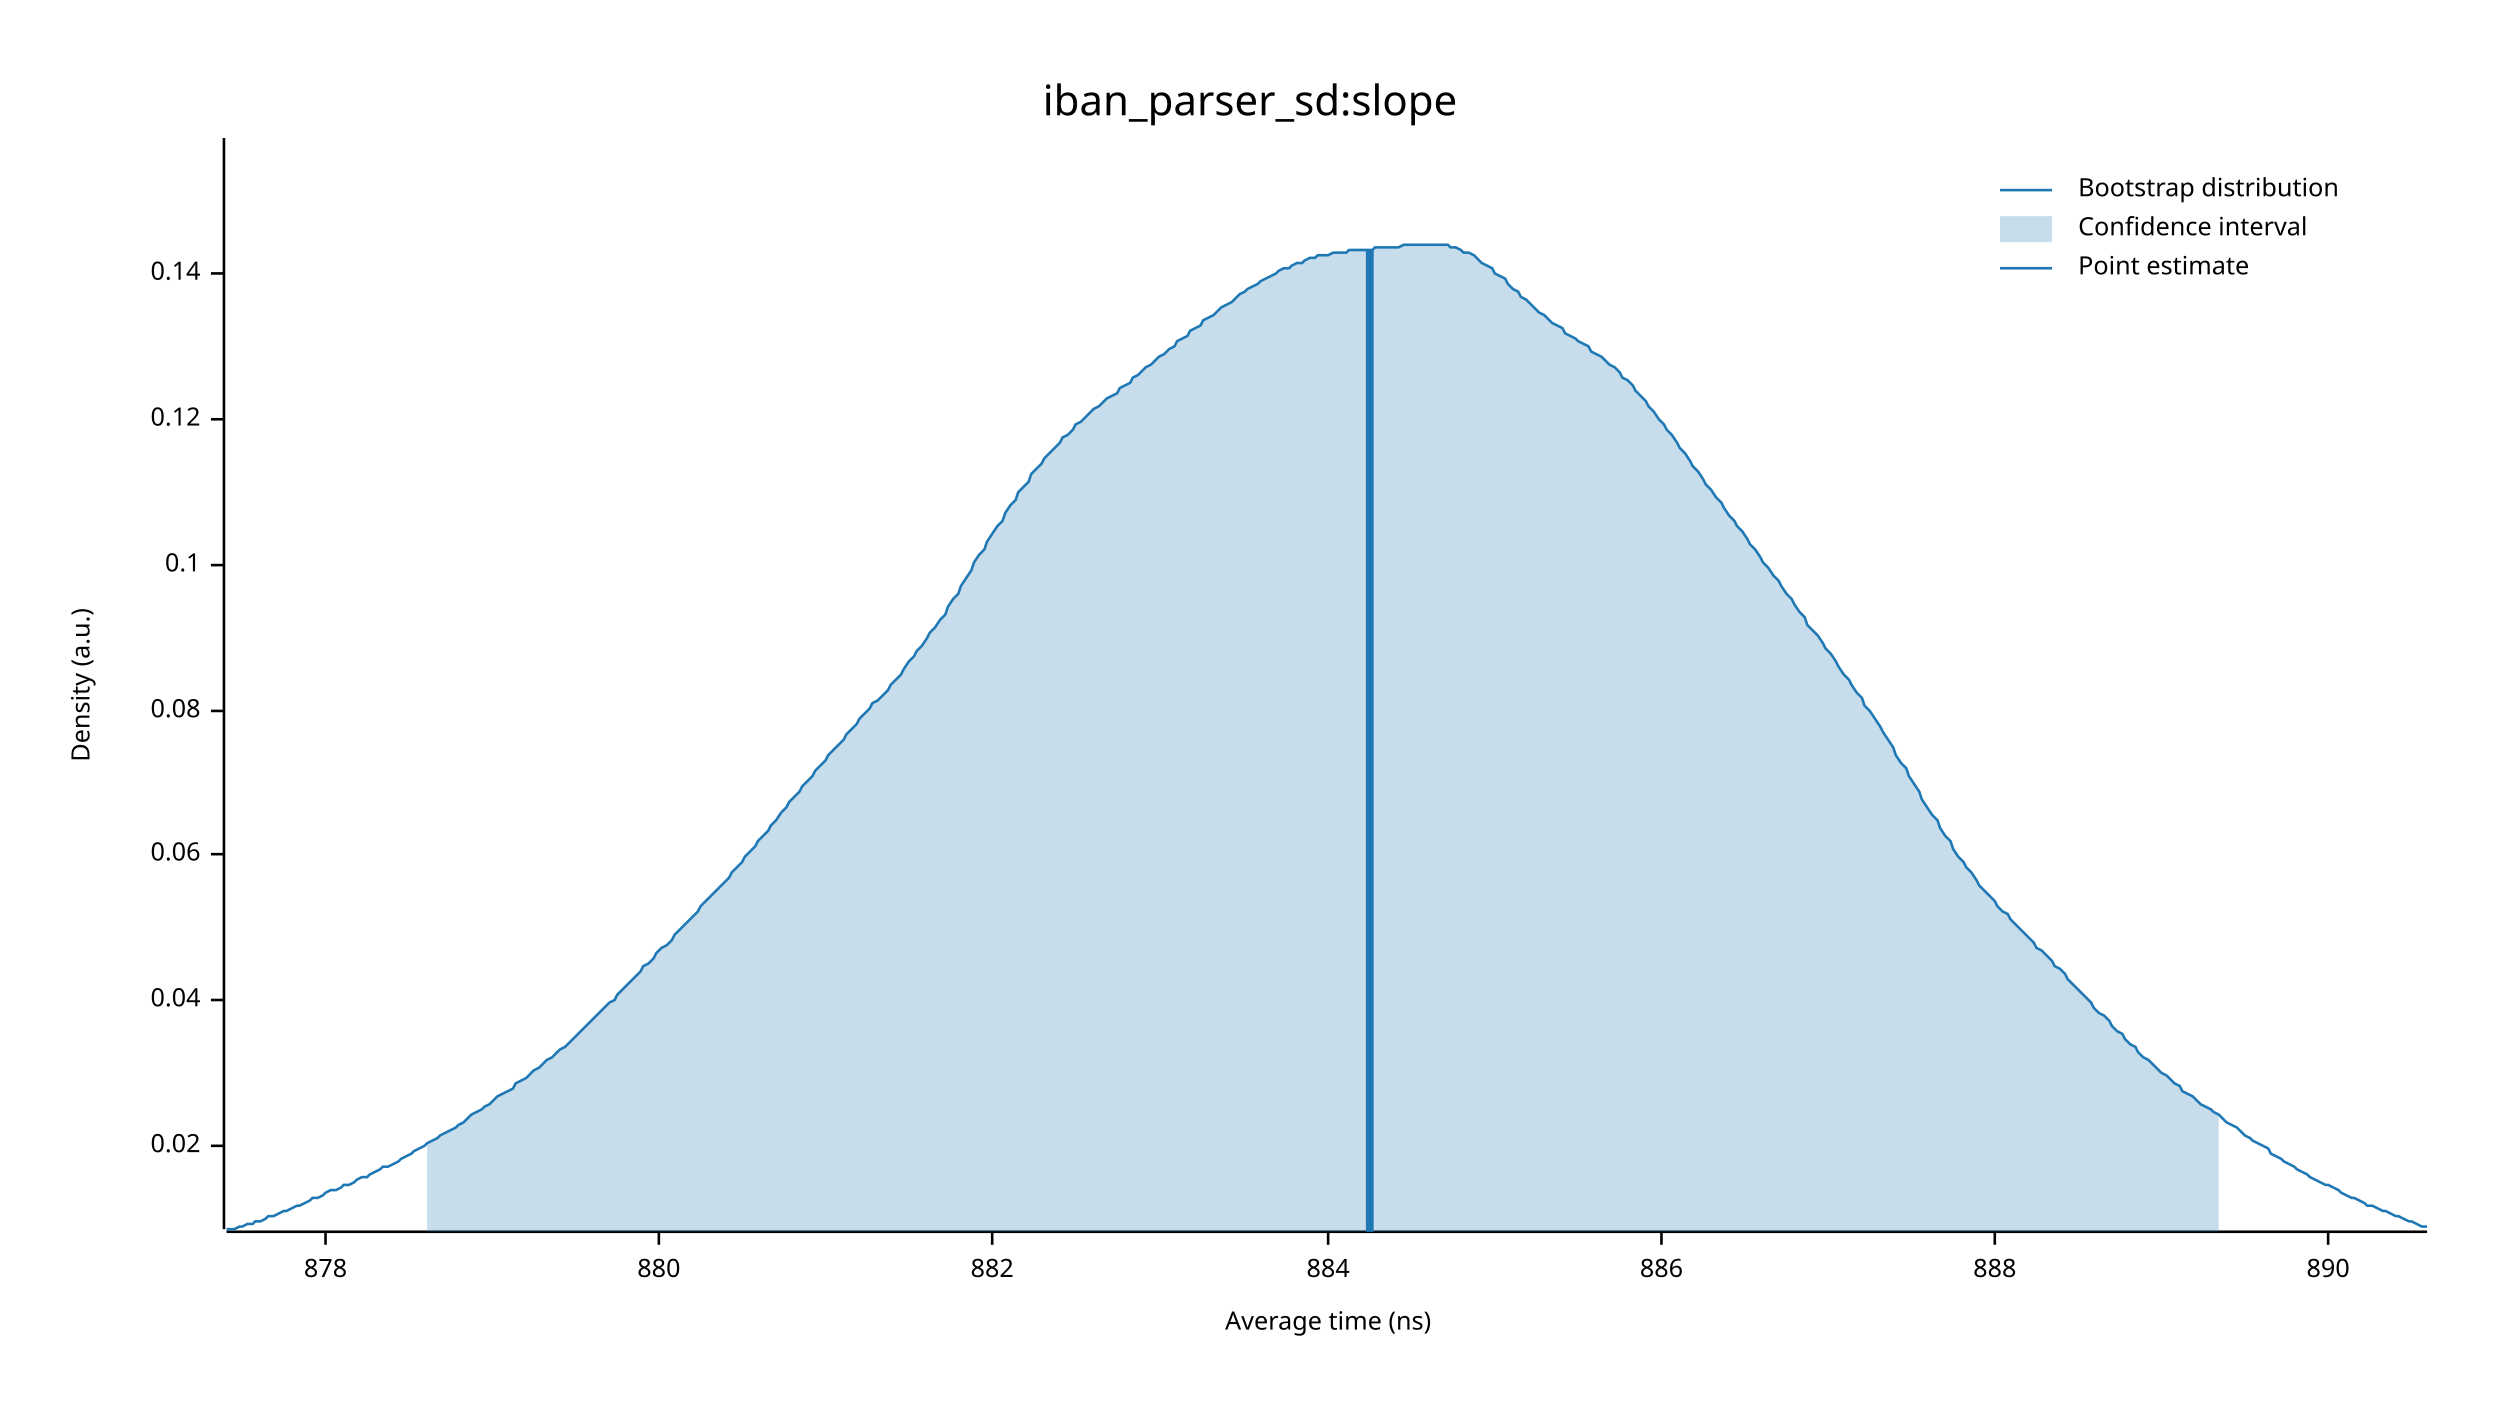
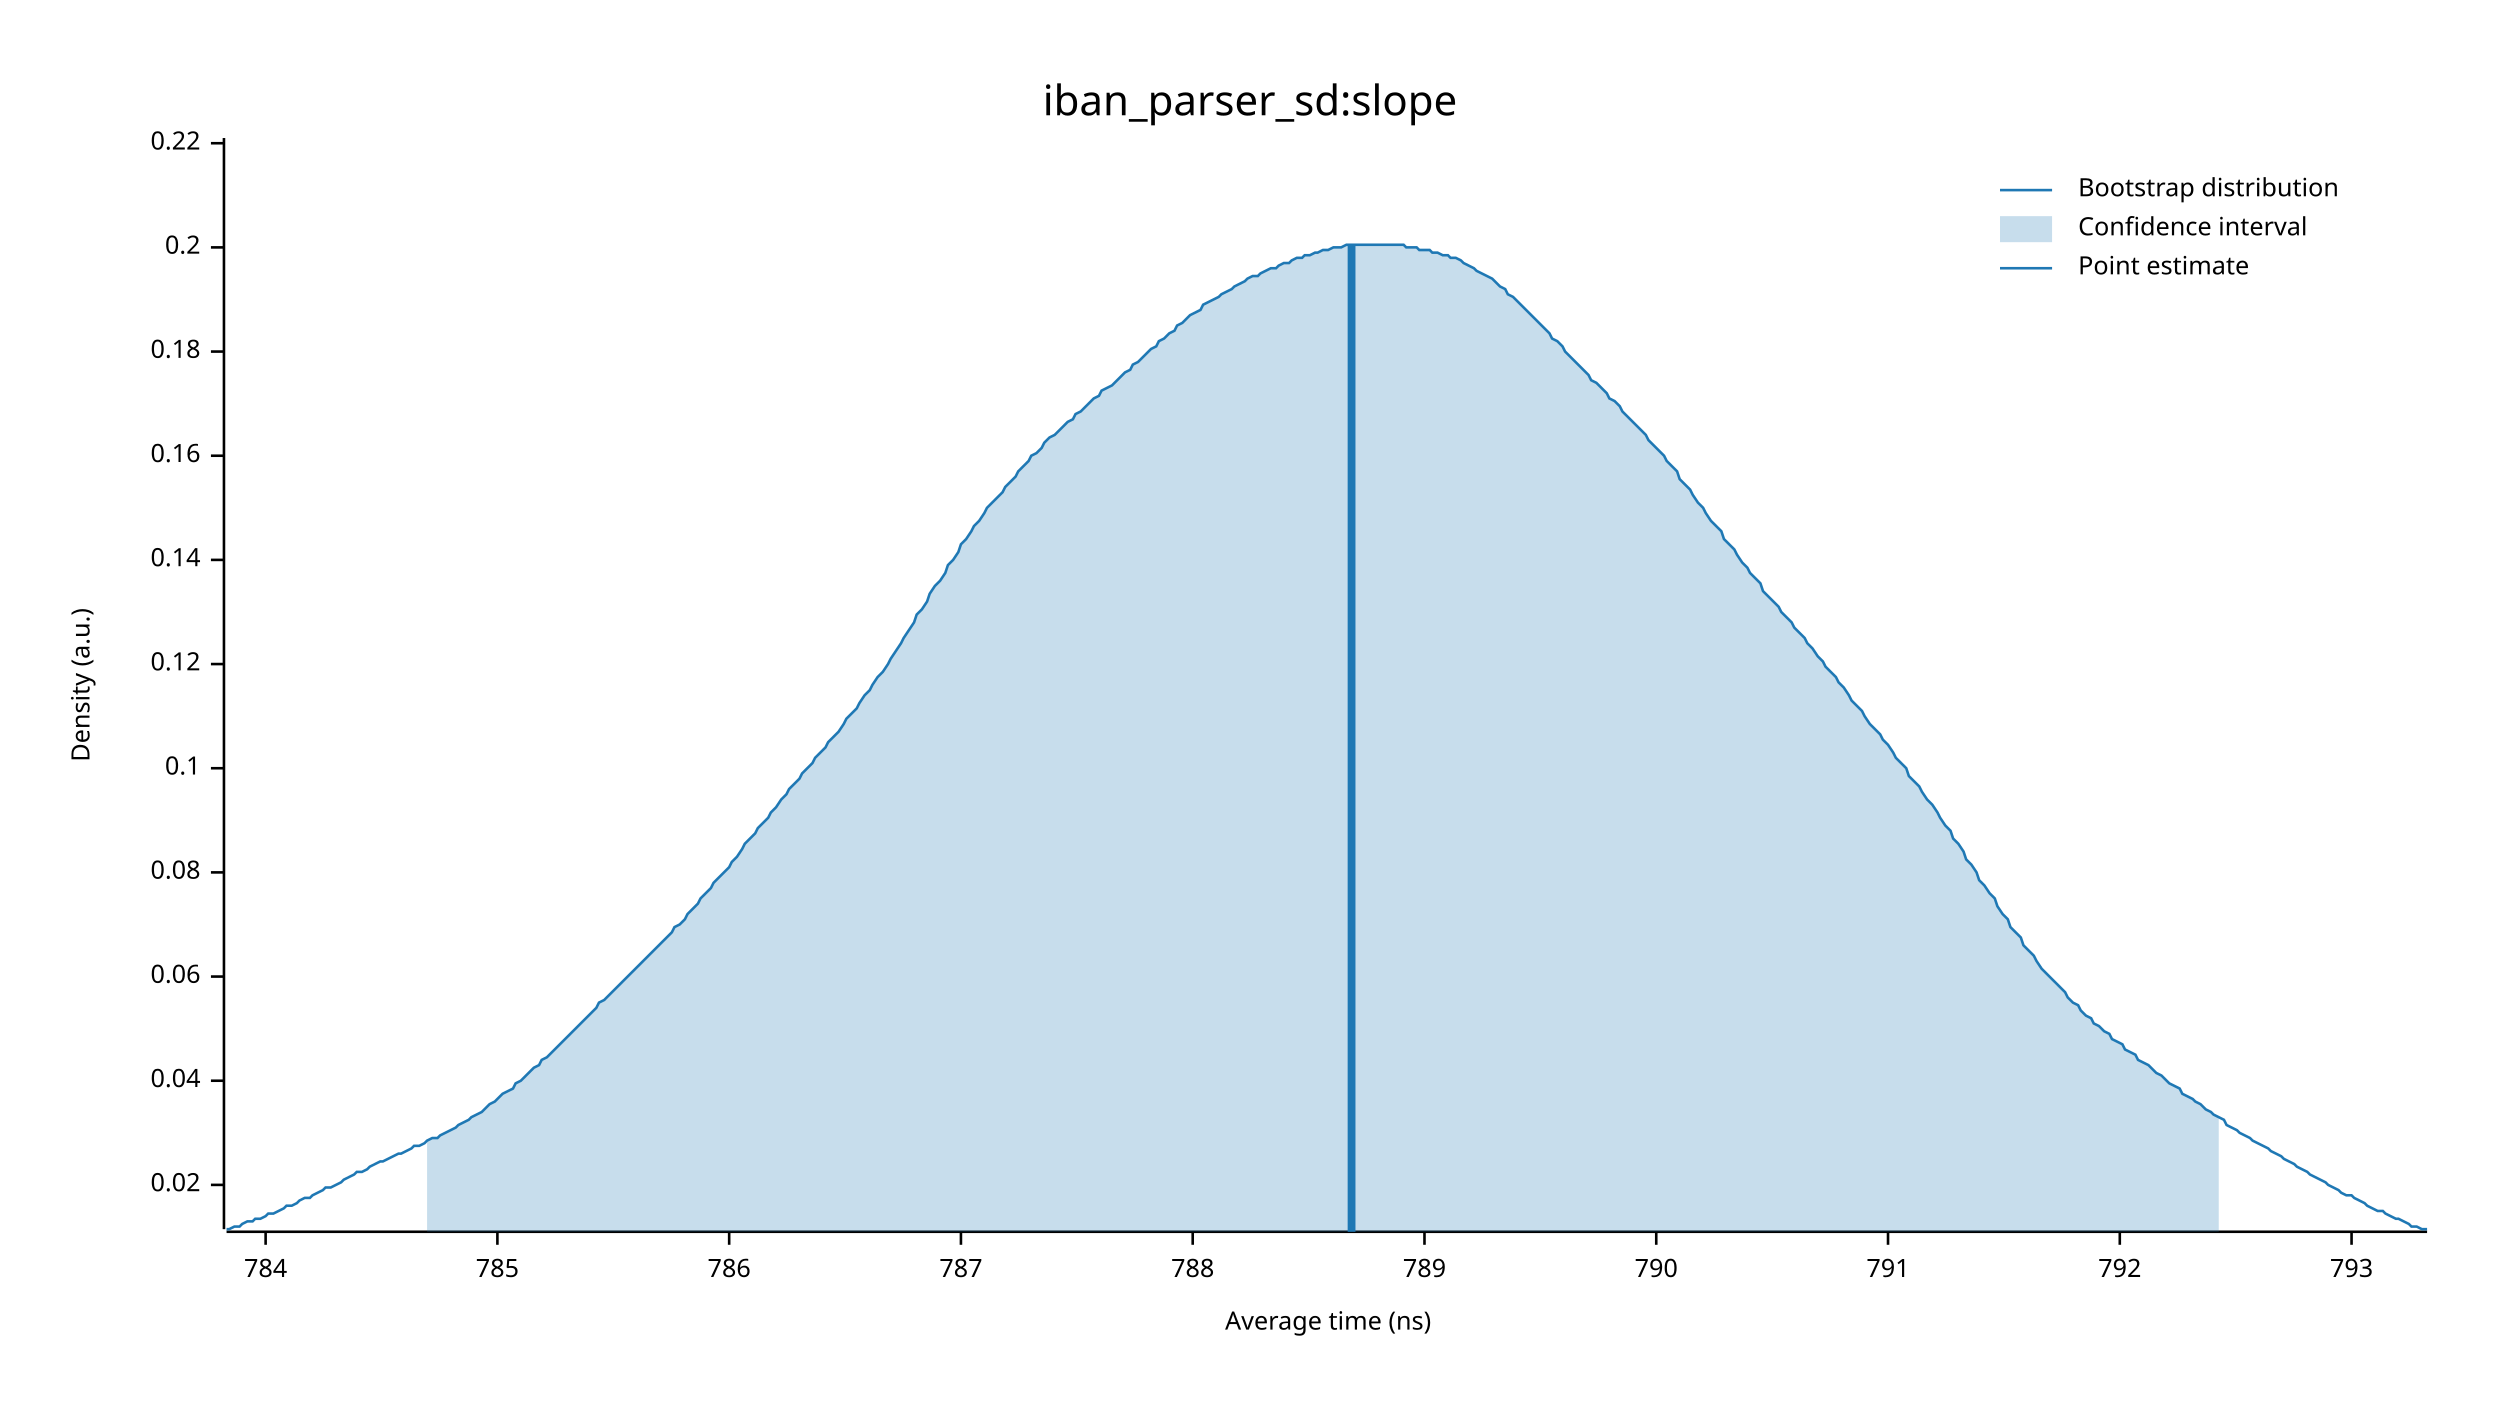
<svg xmlns="http://www.w3.org/2000/svg" width="960" height="540" viewBox="0 0 960 540">
  <text x="480" y="32" dy="0.76em" text-anchor="middle" font-family="sans-serif" font-size="16.129" opacity="1" fill="#000000">
iban_parser_sd:slope
</text>
  <text x="27" y="263" dy="0.76em" text-anchor="middle" font-family="sans-serif" font-size="9.677" opacity="1" fill="#000000" transform="rotate(270, 27, 263)">
Density (a.u.)
</text>
  <text x="510" y="513" dy="-0.5ex" text-anchor="middle" font-family="sans-serif" font-size="9.677" opacity="1" fill="#000000">
Average time (ns)
</text>
  <polyline fill="none" opacity="1" stroke="#000000" stroke-width="1" points="86,53 86,472 " />
-   <text x="77" y="440" dy="0.5ex" text-anchor="end" font-family="sans-serif" font-size="9.677" opacity="1" fill="#000000">
+   <text x="77" y="455" dy="0.5ex" text-anchor="end" font-family="sans-serif" font-size="9.677" opacity="1" fill="#000000">
0.02
</text>
-   <polyline fill="none" opacity="1" stroke="#000000" stroke-width="1" points="81,440 86,440 " />
-   <text x="77" y="384" dy="0.5ex" text-anchor="end" font-family="sans-serif" font-size="9.677" opacity="1" fill="#000000">
+   <polyline fill="none" opacity="1" stroke="#000000" stroke-width="1" points="81,455 86,455 " />
+   <text x="77" y="415" dy="0.5ex" text-anchor="end" font-family="sans-serif" font-size="9.677" opacity="1" fill="#000000">
0.04
</text>
-   <polyline fill="none" opacity="1" stroke="#000000" stroke-width="1" points="81,384 86,384 " />
-   <text x="77" y="328" dy="0.5ex" text-anchor="end" font-family="sans-serif" font-size="9.677" opacity="1" fill="#000000">
+   <polyline fill="none" opacity="1" stroke="#000000" stroke-width="1" points="81,415 86,415 " />
+   <text x="77" y="375" dy="0.5ex" text-anchor="end" font-family="sans-serif" font-size="9.677" opacity="1" fill="#000000">
0.06
</text>
-   <polyline fill="none" opacity="1" stroke="#000000" stroke-width="1" points="81,328 86,328 " />
-   <text x="77" y="273" dy="0.5ex" text-anchor="end" font-family="sans-serif" font-size="9.677" opacity="1" fill="#000000">
+   <polyline fill="none" opacity="1" stroke="#000000" stroke-width="1" points="81,375 86,375 " />
+   <text x="77" y="335" dy="0.5ex" text-anchor="end" font-family="sans-serif" font-size="9.677" opacity="1" fill="#000000">
0.08
</text>
-   <polyline fill="none" opacity="1" stroke="#000000" stroke-width="1" points="81,273 86,273 " />
-   <text x="77" y="217" dy="0.5ex" text-anchor="end" font-family="sans-serif" font-size="9.677" opacity="1" fill="#000000">
+   <polyline fill="none" opacity="1" stroke="#000000" stroke-width="1" points="81,335 86,335 " />
+   <text x="77" y="295" dy="0.5ex" text-anchor="end" font-family="sans-serif" font-size="9.677" opacity="1" fill="#000000">
0.1
</text>
-   <polyline fill="none" opacity="1" stroke="#000000" stroke-width="1" points="81,217 86,217 " />
-   <text x="77" y="161" dy="0.5ex" text-anchor="end" font-family="sans-serif" font-size="9.677" opacity="1" fill="#000000">
+   <polyline fill="none" opacity="1" stroke="#000000" stroke-width="1" points="81,295 86,295 " />
+   <text x="77" y="255" dy="0.5ex" text-anchor="end" font-family="sans-serif" font-size="9.677" opacity="1" fill="#000000">
0.12
</text>
-   <polyline fill="none" opacity="1" stroke="#000000" stroke-width="1" points="81,161 86,161 " />
-   <text x="77" y="105" dy="0.5ex" text-anchor="end" font-family="sans-serif" font-size="9.677" opacity="1" fill="#000000">
+   <polyline fill="none" opacity="1" stroke="#000000" stroke-width="1" points="81,255 86,255 " />
+   <text x="77" y="215" dy="0.5ex" text-anchor="end" font-family="sans-serif" font-size="9.677" opacity="1" fill="#000000">
0.14
</text>
-   <polyline fill="none" opacity="1" stroke="#000000" stroke-width="1" points="81,105 86,105 " />
+   <polyline fill="none" opacity="1" stroke="#000000" stroke-width="1" points="81,215 86,215 " />
+   <text x="77" y="175" dy="0.5ex" text-anchor="end" font-family="sans-serif" font-size="9.677" opacity="1" fill="#000000">
+ 0.16
+ </text>
+   <polyline fill="none" opacity="1" stroke="#000000" stroke-width="1" points="81,175 86,175 " />
+   <text x="77" y="135" dy="0.5ex" text-anchor="end" font-family="sans-serif" font-size="9.677" opacity="1" fill="#000000">
+ 0.18
+ </text>
+   <polyline fill="none" opacity="1" stroke="#000000" stroke-width="1" points="81,135 86,135 " />
+   <text x="77" y="95" dy="0.5ex" text-anchor="end" font-family="sans-serif" font-size="9.677" opacity="1" fill="#000000">
+ 0.2
+ </text>
+   <polyline fill="none" opacity="1" stroke="#000000" stroke-width="1" points="81,95 86,95 " />
+   <text x="77" y="55" dy="0.5ex" text-anchor="end" font-family="sans-serif" font-size="9.677" opacity="1" fill="#000000">
+ 0.22
+ </text>
+   <polyline fill="none" opacity="1" stroke="#000000" stroke-width="1" points="81,55 86,55 " />
  <polyline fill="none" opacity="1" stroke="#000000" stroke-width="1" points="87,473 932,473 " />
-   <text x="125" y="483" dy="0.76em" text-anchor="middle" font-family="sans-serif" font-size="9.677" opacity="1" fill="#000000">
- 878
+   <text x="102" y="483" dy="0.76em" text-anchor="middle" font-family="sans-serif" font-size="9.677" opacity="1" fill="#000000">
+ 784
</text>
-   <polyline fill="none" opacity="1" stroke="#000000" stroke-width="1" points="125,473 125,478 " />
-   <text x="253" y="483" dy="0.76em" text-anchor="middle" font-family="sans-serif" font-size="9.677" opacity="1" fill="#000000">
- 880
+   <polyline fill="none" opacity="1" stroke="#000000" stroke-width="1" points="102,473 102,478 " />
+   <text x="191" y="483" dy="0.76em" text-anchor="middle" font-family="sans-serif" font-size="9.677" opacity="1" fill="#000000">
+ 785
</text>
-   <polyline fill="none" opacity="1" stroke="#000000" stroke-width="1" points="253,473 253,478 " />
-   <text x="381" y="483" dy="0.76em" text-anchor="middle" font-family="sans-serif" font-size="9.677" opacity="1" fill="#000000">
- 882
+   <polyline fill="none" opacity="1" stroke="#000000" stroke-width="1" points="191,473 191,478 " />
+   <text x="280" y="483" dy="0.76em" text-anchor="middle" font-family="sans-serif" font-size="9.677" opacity="1" fill="#000000">
+ 786
</text>
-   <polyline fill="none" opacity="1" stroke="#000000" stroke-width="1" points="381,473 381,478 " />
-   <text x="510" y="483" dy="0.76em" text-anchor="middle" font-family="sans-serif" font-size="9.677" opacity="1" fill="#000000">
- 884
+   <polyline fill="none" opacity="1" stroke="#000000" stroke-width="1" points="280,473 280,478 " />
+   <text x="369" y="483" dy="0.76em" text-anchor="middle" font-family="sans-serif" font-size="9.677" opacity="1" fill="#000000">
+ 787
</text>
-   <polyline fill="none" opacity="1" stroke="#000000" stroke-width="1" points="510,473 510,478 " />
-   <text x="638" y="483" dy="0.76em" text-anchor="middle" font-family="sans-serif" font-size="9.677" opacity="1" fill="#000000">
- 886
+   <polyline fill="none" opacity="1" stroke="#000000" stroke-width="1" points="369,473 369,478 " />
+   <text x="458" y="483" dy="0.76em" text-anchor="middle" font-family="sans-serif" font-size="9.677" opacity="1" fill="#000000">
+ 788
</text>
-   <polyline fill="none" opacity="1" stroke="#000000" stroke-width="1" points="638,473 638,478 " />
-   <text x="766" y="483" dy="0.76em" text-anchor="middle" font-family="sans-serif" font-size="9.677" opacity="1" fill="#000000">
- 888
+   <polyline fill="none" opacity="1" stroke="#000000" stroke-width="1" points="458,473 458,478 " />
+   <text x="547" y="483" dy="0.76em" text-anchor="middle" font-family="sans-serif" font-size="9.677" opacity="1" fill="#000000">
+ 789
</text>
-   <polyline fill="none" opacity="1" stroke="#000000" stroke-width="1" points="766,473 766,478 " />
-   <text x="894" y="483" dy="0.76em" text-anchor="middle" font-family="sans-serif" font-size="9.677" opacity="1" fill="#000000">
- 890
+   <polyline fill="none" opacity="1" stroke="#000000" stroke-width="1" points="547,473 547,478 " />
+   <text x="636" y="483" dy="0.76em" text-anchor="middle" font-family="sans-serif" font-size="9.677" opacity="1" fill="#000000">
+ 790
</text>
-   <polyline fill="none" opacity="1" stroke="#000000" stroke-width="1" points="894,473 894,478 " />
-   <polyline fill="none" opacity="1" stroke="#1F78B4" stroke-width="1" points="87,472 88,472 90,472 92,471 93,471 95,470 97,470 98,469 100,469 102,468 103,467 105,467 107,466 109,465 110,465 112,464 114,463 115,463 117,462 119,461 120,460 122,460 124,459 125,458 127,457 129,457 131,456 132,455 134,455 136,454 137,453 139,452 141,452 142,451 144,450 146,449 147,448 149,448 151,447 153,446 154,445 156,444 158,443 159,442 161,441 163,440 164,439 166,438 168,437 169,436 171,435 173,434 175,433 176,432 178,431 180,429 181,428 183,427 185,426 186,425 188,424 190,422 191,421 193,420 195,419 197,418 198,416 200,415 202,414 203,413 205,411 207,410 208,409 210,407 212,406 214,404 215,403 217,402 219,400 220,399 222,397 224,395 225,394 227,392 229,390 230,389 232,387 234,385 236,384 237,382 239,380 241,378 242,377 244,375 246,373 247,371 249,370 251,368 252,366 254,364 256,363 258,361 259,359 261,357 263,355 264,354 266,352 268,350 269,348 271,346 273,344 274,343 276,341 278,339 280,337 281,335 283,333 285,331 286,329 288,327 290,325 291,323 293,321 295,319 296,317 298,315 300,312 302,310 303,308 305,306 307,304 308,302 310,300 312,298 313,296 315,294 317,292 318,290 320,288 322,286 324,284 325,282 327,280 329,278 330,276 332,274 334,272 335,270 337,269 339,267 341,265 342,263 344,261 346,259 347,257 349,254 351,252 352,250 354,248 356,245 357,243 359,241 361,238 363,236 364,233 366,230 368,228 369,225 371,222 373,219 374,216 376,213 378,211 379,208 381,205 383,202 385,200 386,197 388,194 390,192 391,189 393,187 395,185 396,182 398,180 400,178 401,176 403,174 405,172 407,170 408,168 410,167 412,165 413,163 415,162 417,160 418,159 420,157 422,156 423,155 425,153 427,152 429,151 430,149 432,148 434,147 435,145 437,144 439,142 440,141 442,140 444,138 445,137 447,136 449,134 451,133 452,131 454,130 456,129 457,127 459,126 461,125 462,123 464,122 466,121 468,119 469,118 471,117 473,116 474,115 476,113 478,112 479,111 481,110 483,109 484,108 486,107 488,106 490,105 491,104 493,103 495,103 496,102 498,101 500,101 501,100 503,99 505,99 506,98 508,98 510,98 512,97 513,97 515,97 517,97 518,96 520,96 522,96 523,96 525,96 527,96 528,95 530,95 532,95 534,95 535,95 537,95 539,94 540,94 542,94 544,94 545,94 547,94 549,94 550,94 552,94 554,94 556,94 557,95 559,95 561,96 562,97 564,97 566,98 567,99 569,101 571,102 573,103 574,105 576,106 578,107 579,109 581,111 583,112 584,114 586,115 588,117 589,118 591,120 593,121 595,123 596,124 598,125 600,126 601,128 603,129 605,130 606,131 608,132 610,133 611,135 613,136 615,137 617,139 618,140 620,141 622,143 623,145 625,146 627,148 628,150 630,152 632,154 633,156 635,158 637,161 639,163 640,165 642,167 644,170 645,172 647,174 649,177 650,179 652,181 654,184 655,186 657,188 659,191 661,193 662,195 664,198 666,200 667,202 669,204 671,207 672,209 674,211 676,214 677,216 679,218 681,221 683,223 684,225 686,228 688,230 689,232 691,235 693,237 694,240 696,242 698,244 700,247 701,249 703,251 705,254 706,256 708,259 710,261 711,263 713,266 715,268 716,271 718,273 720,276 722,279 723,281 725,284 727,287 728,290 730,293 732,295 733,298 735,301 737,304 738,307 740,310 742,313 744,315 745,318 747,321 749,323 750,326 752,329 754,331 755,333 757,335 759,338 760,340 762,342 764,344 766,346 767,348 769,350 771,351 772,353 774,355 776,357 777,358 779,360 781,362 782,364 784,365 786,367 788,369 789,371 791,372 793,374 794,376 796,378 798,380 799,381 801,383 803,385 804,387 806,389 808,390 810,392 811,394 813,396 815,397 816,399 818,401 820,402 821,404 823,406 825,407 827,409 828,410 830,412 832,413 833,414 835,416 837,417 838,419 840,420 842,421 843,422 845,424 847,425 849,426 850,427 852,428 854,430 855,431 857,432 859,433 860,434 862,436 864,437 865,438 867,439 869,440 871,441 872,443 874,444 876,445 877,446 879,447 881,448 882,449 884,450 886,451 887,452 889,453 891,454 893,455 894,455 896,456 898,457 899,458 901,459 903,460 904,460 906,461 908,462 909,463 911,463 913,464 915,465 916,465 918,466 920,467 921,467 923,468 925,469 926,469 928,470 930,471 932,471 " />
-   <polygon opacity="0.25" fill="#1F78B4" points="164,439 166,438 168,437 169,436 171,435 173,434 175,433 176,432 178,431 180,429 181,428 183,427 185,426 186,425 188,424 190,422 191,421 193,420 195,419 197,418 198,416 200,415 202,414 203,413 205,411 207,410 208,409 210,407 212,406 214,404 215,403 217,402 219,400 220,399 222,397 224,395 225,394 227,392 229,390 230,389 232,387 234,385 236,384 237,382 239,380 241,378 242,377 244,375 246,373 247,371 249,370 251,368 252,366 254,364 256,363 258,361 259,359 261,357 263,355 264,354 266,352 268,350 269,348 271,346 273,344 274,343 276,341 278,339 280,337 281,335 283,333 285,331 286,329 288,327 290,325 291,323 293,321 295,319 296,317 298,315 300,312 302,310 303,308 305,306 307,304 308,302 310,300 312,298 313,296 315,294 317,292 318,290 320,288 322,286 324,284 325,282 327,280 329,278 330,276 332,274 334,272 335,270 337,269 339,267 341,265 342,263 344,261 346,259 347,257 349,254 351,252 352,250 354,248 356,245 357,243 359,241 361,238 363,236 364,233 366,230 368,228 369,225 371,222 373,219 374,216 376,213 378,211 379,208 381,205 383,202 385,200 386,197 388,194 390,192 391,189 393,187 395,185 396,182 398,180 400,178 401,176 403,174 405,172 407,170 408,168 410,167 412,165 413,163 415,162 417,160 418,159 420,157 422,156 423,155 425,153 427,152 429,151 430,149 432,148 434,147 435,145 437,144 439,142 440,141 442,140 444,138 445,137 447,136 449,134 451,133 452,131 454,130 456,129 457,127 459,126 461,125 462,123 464,122 466,121 468,119 469,118 471,117 473,116 474,115 476,113 478,112 479,111 481,110 483,109 484,108 486,107 488,106 490,105 491,104 493,103 495,103 496,102 498,101 500,101 501,100 503,99 505,99 506,98 508,98 510,98 512,97 513,97 515,97 517,97 518,96 520,96 522,96 523,96 525,96 527,96 528,95 530,95 532,95 534,95 535,95 537,95 539,94 540,94 542,94 544,94 545,94 547,94 549,94 550,94 552,94 554,94 556,94 557,95 559,95 561,96 562,97 564,97 566,98 567,99 569,101 571,102 573,103 574,105 576,106 578,107 579,109 581,111 583,112 584,114 586,115 588,117 589,118 591,120 593,121 595,123 596,124 598,125 600,126 601,128 603,129 605,130 606,131 608,132 610,133 611,135 613,136 615,137 617,139 618,140 620,141 622,143 623,145 625,146 627,148 628,150 630,152 632,154 633,156 635,158 637,161 639,163 640,165 642,167 644,170 645,172 647,174 649,177 650,179 652,181 654,184 655,186 657,188 659,191 661,193 662,195 664,198 666,200 667,202 669,204 671,207 672,209 674,211 676,214 677,216 679,218 681,221 683,223 684,225 686,228 688,230 689,232 691,235 693,237 694,240 696,242 698,244 700,247 701,249 703,251 705,254 706,256 708,259 710,261 711,263 713,266 715,268 716,271 718,273 720,276 722,279 723,281 725,284 727,287 728,290 730,293 732,295 733,298 735,301 737,304 738,307 740,310 742,313 744,315 745,318 747,321 749,323 750,326 752,329 754,331 755,333 757,335 759,338 760,340 762,342 764,344 766,346 767,348 769,350 771,351 772,353 774,355 776,357 777,358 779,360 781,362 782,364 784,365 786,367 788,369 789,371 791,372 793,374 794,376 796,378 798,380 799,381 801,383 803,385 804,387 806,389 808,390 810,392 811,394 813,396 815,397 816,399 818,401 820,402 821,404 823,406 825,407 827,409 828,410 830,412 832,413 833,414 835,416 837,417 838,419 840,420 842,421 843,422 845,424 847,425 849,426 850,427 852,428 852,473 164,473 " />
-   <polyline fill="none" opacity="1" stroke="#1F78B4" stroke-width="3" points="526,473 526,96 " />
+   <polyline fill="none" opacity="1" stroke="#000000" stroke-width="1" points="636,473 636,478 " />
+   <text x="725" y="483" dy="0.76em" text-anchor="middle" font-family="sans-serif" font-size="9.677" opacity="1" fill="#000000">
+ 791
+ </text>
+   <polyline fill="none" opacity="1" stroke="#000000" stroke-width="1" points="725,473 725,478 " />
+   <text x="814" y="483" dy="0.76em" text-anchor="middle" font-family="sans-serif" font-size="9.677" opacity="1" fill="#000000">
+ 792
+ </text>
+   <polyline fill="none" opacity="1" stroke="#000000" stroke-width="1" points="814,473 814,478 " />
+   <text x="903" y="483" dy="0.76em" text-anchor="middle" font-family="sans-serif" font-size="9.677" opacity="1" fill="#000000">
+ 793
+ </text>
+   <polyline fill="none" opacity="1" stroke="#000000" stroke-width="1" points="903,473 903,478 " />
+   <polyline fill="none" opacity="1" stroke="#1F78B4" stroke-width="1" points="87,472 88,472 90,471 92,471 93,470 95,469 97,469 98,468 100,468 102,467 103,466 105,466 107,465 109,464 110,463 112,463 114,462 115,461 117,460 119,460 120,459 122,458 124,457 125,456 127,456 129,455 131,454 132,453 134,452 136,451 137,450 139,450 141,449 142,448 144,447 146,446 147,446 149,445 151,444 153,443 154,443 156,442 158,441 159,440 161,440 163,439 164,438 166,437 168,437 169,436 171,435 173,434 175,433 176,432 178,431 180,430 181,429 183,428 185,427 186,426 188,424 190,423 191,422 193,420 195,419 197,418 198,416 200,415 202,413 203,412 205,410 207,409 208,407 210,406 212,404 214,402 215,401 217,399 219,397 220,396 222,394 224,392 225,391 227,389 229,387 230,385 232,384 234,382 236,380 237,379 239,377 241,375 242,374 244,372 246,370 247,369 249,367 251,365 252,364 254,362 256,360 258,358 259,356 261,355 263,353 264,351 266,349 268,347 269,345 271,343 273,341 274,339 276,337 278,335 280,333 281,331 283,329 285,326 286,324 288,322 290,320 291,318 293,316 295,314 296,312 298,310 300,307 302,305 303,303 305,301 307,299 308,297 310,295 312,293 313,291 315,289 317,287 318,285 320,283 322,281 324,278 325,276 327,274 329,272 330,270 332,267 334,265 335,263 337,260 339,258 341,255 342,253 344,250 346,247 347,245 349,242 351,239 352,236 354,234 356,231 357,228 359,225 361,223 363,220 364,217 366,215 368,212 369,209 371,207 373,204 374,202 376,200 378,197 379,195 381,193 383,191 385,189 386,187 388,185 390,183 391,181 393,179 395,177 396,175 398,174 400,172 401,170 403,168 405,167 407,165 408,164 410,162 412,161 413,159 415,158 417,156 418,155 420,153 422,152 423,150 425,149 427,148 429,146 430,145 432,143 434,142 435,140 437,139 439,137 440,136 442,134 444,133 445,131 447,130 449,128 451,127 452,125 454,124 456,122 457,121 459,120 461,119 462,117 464,116 466,115 468,114 469,113 471,112 473,111 474,110 476,109 478,108 479,107 481,106 483,106 484,105 486,104 488,103 490,103 491,102 493,101 495,101 496,100 498,99 500,99 501,98 503,98 505,97 506,97 508,96 510,96 512,95 513,95 515,95 517,94 518,94 520,94 522,94 523,94 525,94 527,94 528,94 530,94 532,94 534,94 535,94 537,94 539,94 540,95 542,95 544,95 545,96 547,96 549,96 550,97 552,97 554,98 556,98 557,99 559,99 561,100 562,101 564,102 566,103 567,104 569,105 571,106 573,107 574,108 576,110 578,111 579,113 581,114 583,116 584,117 586,119 588,121 589,122 591,124 593,126 595,128 596,130 598,131 600,133 601,135 603,137 605,139 606,140 608,142 610,144 611,146 613,147 615,149 617,151 618,153 620,154 622,156 623,158 625,160 627,162 628,163 630,165 632,167 633,169 635,171 637,173 639,175 640,177 642,179 644,181 645,184 647,186 649,188 650,190 652,193 654,195 655,197 657,200 659,202 661,204 662,207 664,209 666,211 667,213 669,216 671,218 672,220 674,222 676,224 677,227 679,229 681,231 683,233 684,235 686,237 688,239 689,241 691,243 693,245 694,247 696,249 698,252 700,254 701,256 703,258 705,260 706,262 708,264 710,267 711,269 713,271 715,273 716,275 718,278 720,280 722,282 723,284 725,286 727,289 728,291 730,293 732,295 733,298 735,300 737,302 738,304 740,307 742,309 744,312 745,314 747,317 749,319 750,322 752,324 754,327 755,330 757,332 759,335 760,338 762,340 764,343 766,345 767,348 769,351 771,353 772,356 774,358 776,360 777,363 779,365 781,367 782,369 784,372 786,374 788,376 789,377 791,379 793,381 794,383 796,385 798,386 799,388 801,390 803,391 804,393 806,394 808,396 810,397 811,399 813,400 815,401 816,403 818,404 820,405 821,407 823,408 825,409 827,411 828,412 830,413 832,415 833,416 835,417 837,418 838,420 840,421 842,422 843,423 845,424 847,426 849,427 850,428 852,429 854,430 855,432 857,433 859,434 860,435 862,436 864,437 865,438 867,439 869,440 871,441 872,442 874,443 876,444 877,445 879,446 881,447 882,448 884,449 886,450 887,451 889,452 891,453 893,454 894,455 896,456 898,457 899,458 901,459 903,459 904,460 906,461 908,462 909,463 911,464 913,465 915,465 916,466 918,467 920,468 921,468 923,469 925,470 926,471 928,471 930,472 932,472 " />
+   <polygon opacity="0.25" fill="#1F78B4" points="164,438 166,437 168,437 169,436 171,435 173,434 175,433 176,432 178,431 180,430 181,429 183,428 185,427 186,426 188,424 190,423 191,422 193,420 195,419 197,418 198,416 200,415 202,413 203,412 205,410 207,409 208,407 210,406 212,404 214,402 215,401 217,399 219,397 220,396 222,394 224,392 225,391 227,389 229,387 230,385 232,384 234,382 236,380 237,379 239,377 241,375 242,374 244,372 246,370 247,369 249,367 251,365 252,364 254,362 256,360 258,358 259,356 261,355 263,353 264,351 266,349 268,347 269,345 271,343 273,341 274,339 276,337 278,335 280,333 281,331 283,329 285,326 286,324 288,322 290,320 291,318 293,316 295,314 296,312 298,310 300,307 302,305 303,303 305,301 307,299 308,297 310,295 312,293 313,291 315,289 317,287 318,285 320,283 322,281 324,278 325,276 327,274 329,272 330,270 332,267 334,265 335,263 337,260 339,258 341,255 342,253 344,250 346,247 347,245 349,242 351,239 352,236 354,234 356,231 357,228 359,225 361,223 363,220 364,217 366,215 368,212 369,209 371,207 373,204 374,202 376,200 378,197 379,195 381,193 383,191 385,189 386,187 388,185 390,183 391,181 393,179 395,177 396,175 398,174 400,172 401,170 403,168 405,167 407,165 408,164 410,162 412,161 413,159 415,158 417,156 418,155 420,153 422,152 423,150 425,149 427,148 429,146 430,145 432,143 434,142 435,140 437,139 439,137 440,136 442,134 444,133 445,131 447,130 449,128 451,127 452,125 454,124 456,122 457,121 459,120 461,119 462,117 464,116 466,115 468,114 469,113 471,112 473,111 474,110 476,109 478,108 479,107 481,106 483,106 484,105 486,104 488,103 490,103 491,102 493,101 495,101 496,100 498,99 500,99 501,98 503,98 505,97 506,97 508,96 510,96 512,95 513,95 515,95 517,94 518,94 520,94 522,94 523,94 525,94 527,94 528,94 530,94 532,94 534,94 535,94 537,94 539,94 540,95 542,95 544,95 545,96 547,96 549,96 550,97 552,97 554,98 556,98 557,99 559,99 561,100 562,101 564,102 566,103 567,104 569,105 571,106 573,107 574,108 576,110 578,111 579,113 581,114 583,116 584,117 586,119 588,121 589,122 591,124 593,126 595,128 596,130 598,131 600,133 601,135 603,137 605,139 606,140 608,142 610,144 611,146 613,147 615,149 617,151 618,153 620,154 622,156 623,158 625,160 627,162 628,163 630,165 632,167 633,169 635,171 637,173 639,175 640,177 642,179 644,181 645,184 647,186 649,188 650,190 652,193 654,195 655,197 657,200 659,202 661,204 662,207 664,209 666,211 667,213 669,216 671,218 672,220 674,222 676,224 677,227 679,229 681,231 683,233 684,235 686,237 688,239 689,241 691,243 693,245 694,247 696,249 698,252 700,254 701,256 703,258 705,260 706,262 708,264 710,267 711,269 713,271 715,273 716,275 718,278 720,280 722,282 723,284 725,286 727,289 728,291 730,293 732,295 733,298 735,300 737,302 738,304 740,307 742,309 744,312 745,314 747,317 749,319 750,322 752,324 754,327 755,330 757,332 759,335 760,338 762,340 764,343 766,345 767,348 769,351 771,353 772,356 774,358 776,360 777,363 779,365 781,367 782,369 784,372 786,374 788,376 789,377 791,379 793,381 794,383 796,385 798,386 799,388 801,390 803,391 804,393 806,394 808,396 810,397 811,399 813,400 815,401 816,403 818,404 820,405 821,407 823,408 825,409 827,411 828,412 830,413 832,415 833,416 835,417 837,418 838,420 840,421 842,422 843,423 845,424 847,426 849,427 850,428 852,429 852,473 164,473 " />
+   <polyline fill="none" opacity="1" stroke="#1F78B4" stroke-width="3" points="519,473 519,94 " />
  <text x="798" y="68" dy="0.76em" text-anchor="start" font-family="sans-serif" font-size="9.677" opacity="1" fill="#000000">
Bootstrap distribution
</text>
  <text x="798" y="83" dy="0.76em" text-anchor="start" font-family="sans-serif" font-size="9.677" opacity="1" fill="#000000">
Confidence interval
</text>
  <text x="798" y="98" dy="0.76em" text-anchor="start" font-family="sans-serif" font-size="9.677" opacity="1" fill="#000000">
Point estimate
</text>
  <polyline fill="none" opacity="1" stroke="#1F78B4" stroke-width="1" points="768,73 788,73 " />
  <rect x="768" y="83" width="20" height="10" opacity="0.25" fill="#1F78B4" stroke="none" />
  <polyline fill="none" opacity="1" stroke="#1F78B4" stroke-width="1" points="768,103 788,103 " />
</svg>
